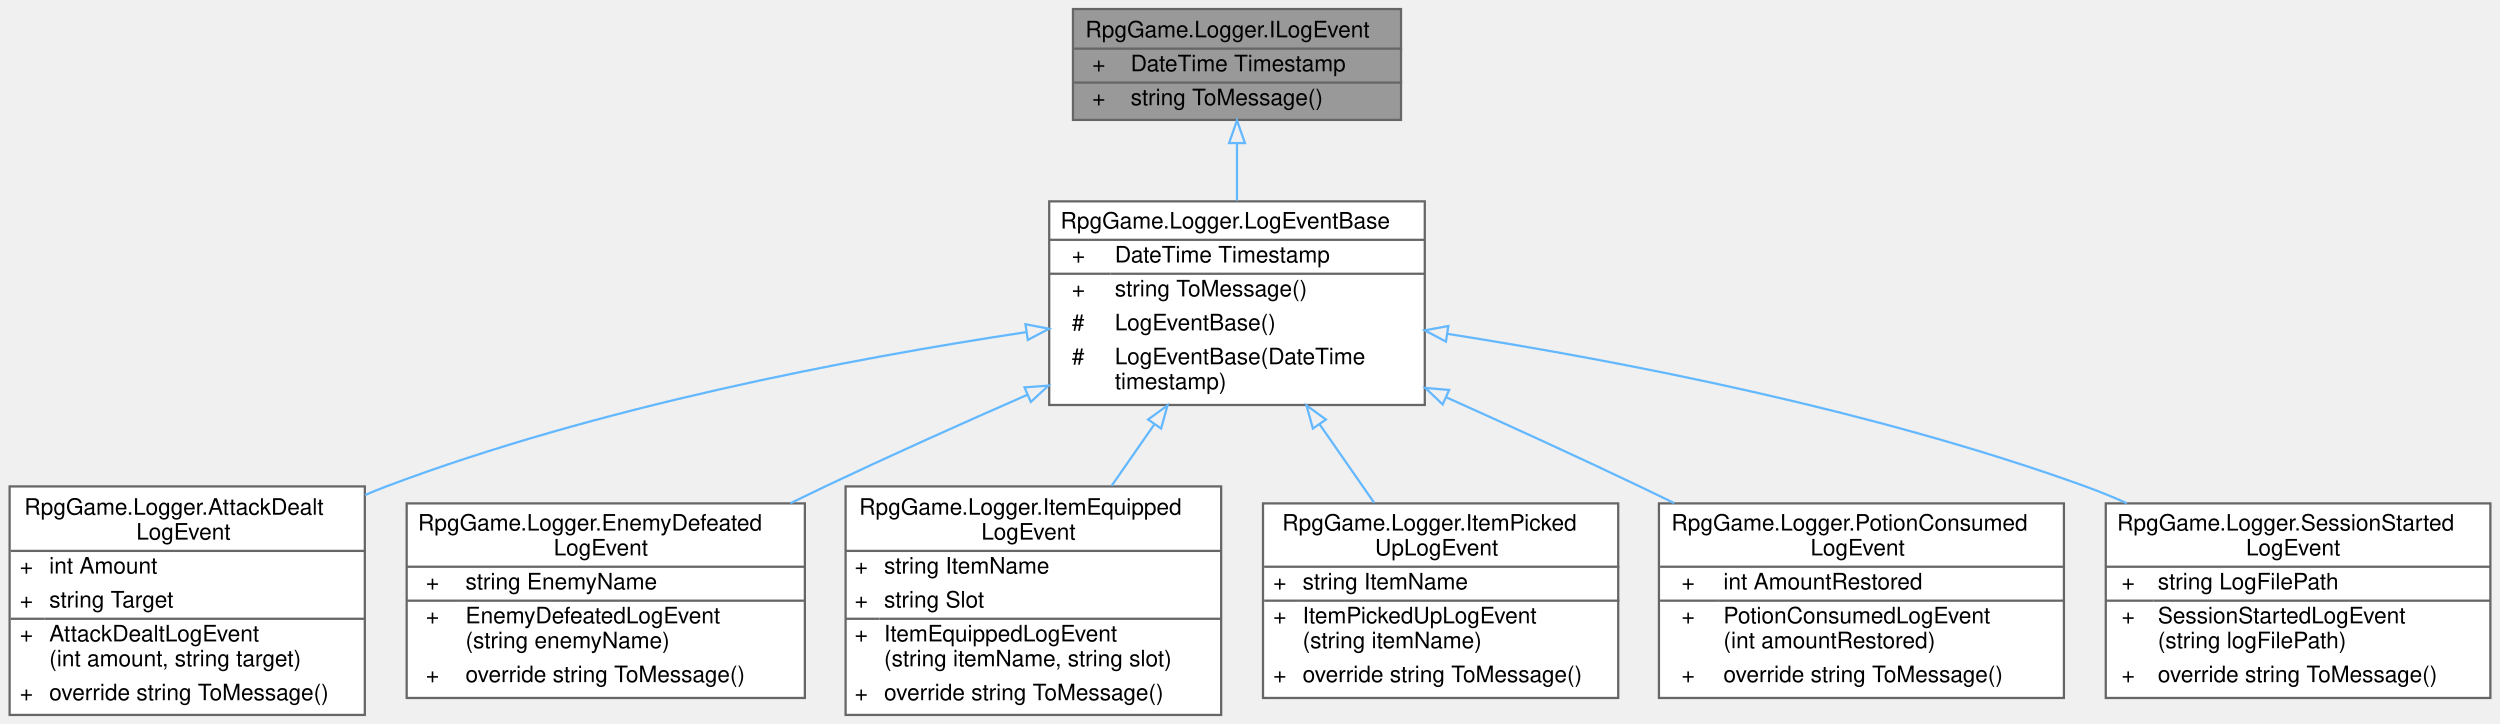
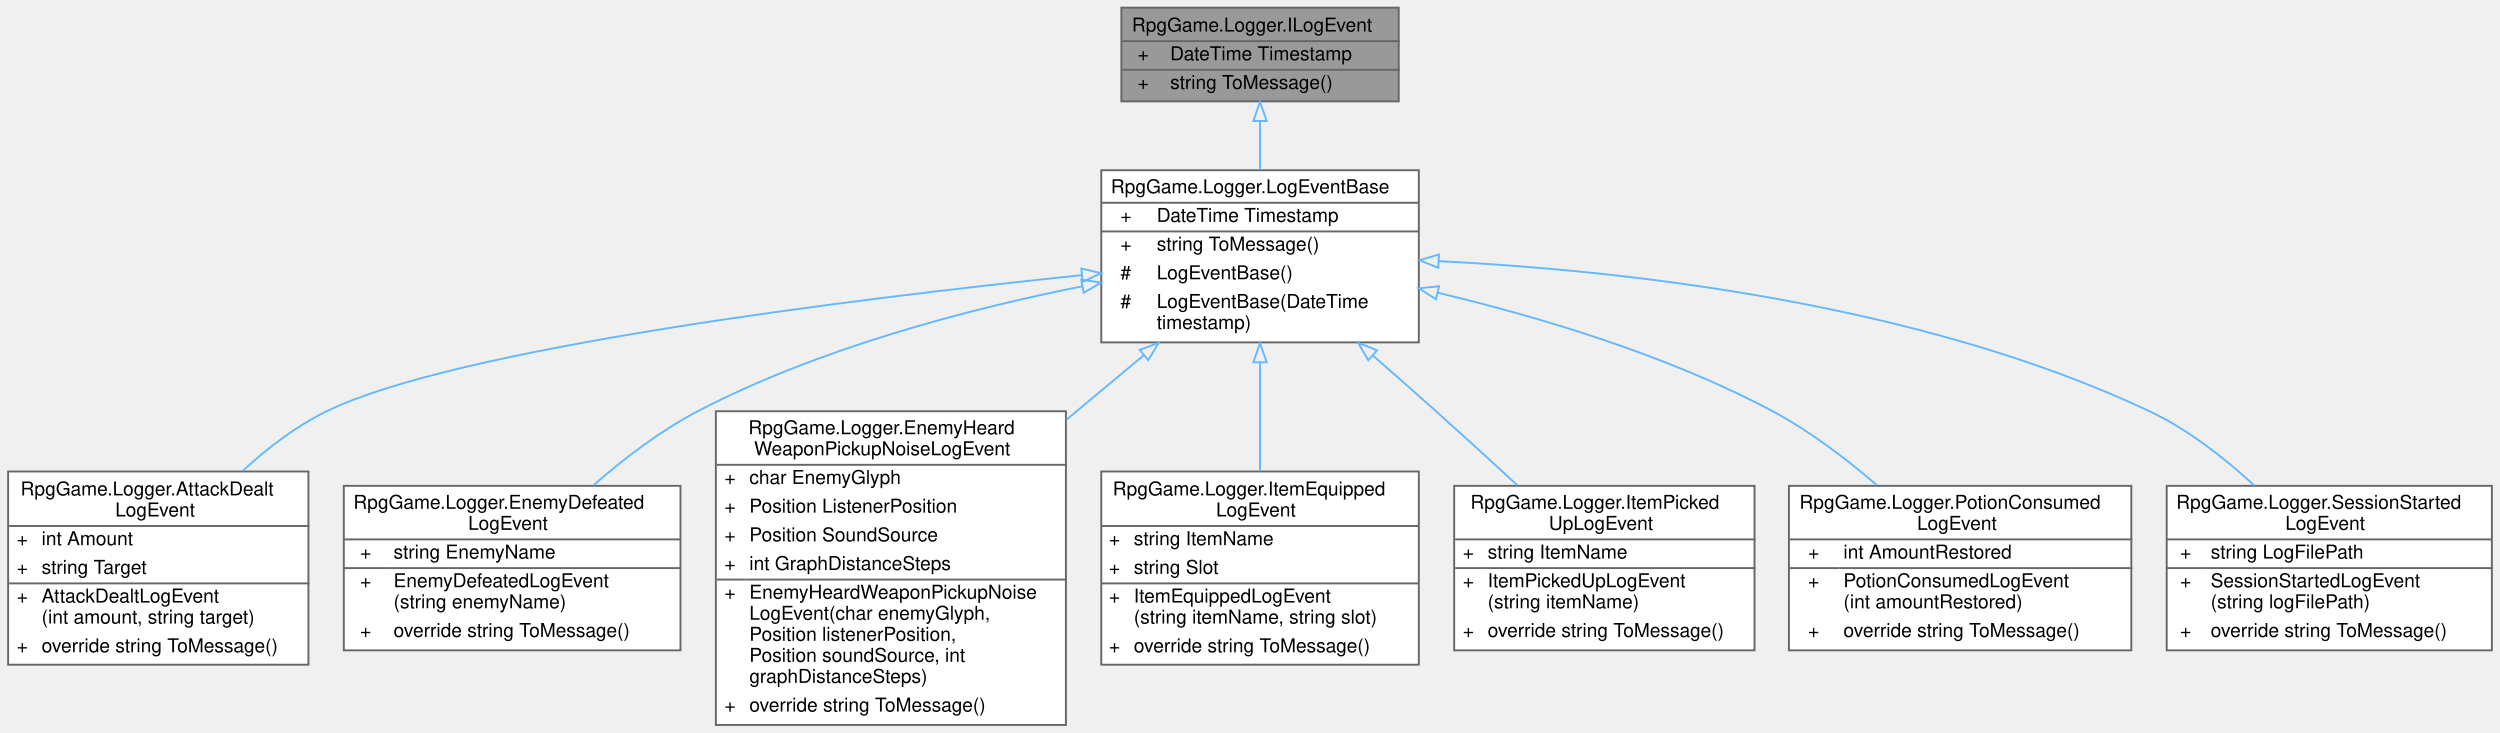
- <svg xmlns="http://www.w3.org/2000/svg" xmlns:xlink="http://www.w3.org/1999/xlink" width="1105pt" height="320pt" viewBox="0.00 0.00 1104.50 320.00">
-   <g id="graph0" class="graph" transform="scale(1 1) rotate(0) translate(4 316)">
+ <svg xmlns="http://www.w3.org/2000/svg" xmlns:xlink="http://www.w3.org/1999/xlink" width="1307pt" height="383pt" viewBox="0.00 0.00 1306.50 383.00">
+   <g id="graph0" class="graph" transform="scale(1 1) rotate(0) translate(4 379)">
    <g id="Node000001" class="node">
      <g id="a_Node000001">
        <a xlink:title="Represents a polymorphic logging event that can render itself as text.">
-           <polygon fill="#999999" stroke="transparent" points="615,-312 470,-312 470,-263 615,-263 615,-312" />
-           <text text-anchor="start" x="475.5" y="-299.5" font-family="Helvetica,sans-Serif" font-size="10.00">RpgGame.Logger.ILogEvent</text>
-           <text text-anchor="start" x="478.5" y="-284.5" font-family="Helvetica,sans-Serif" font-size="10.00">+</text>
-           <text text-anchor="start" x="495.5" y="-284.5" font-family="Helvetica,sans-Serif" font-size="10.00">DateTime Timestamp</text>
-           <text text-anchor="start" x="478.5" y="-269.5" font-family="Helvetica,sans-Serif" font-size="10.00">+</text>
-           <text text-anchor="start" x="495.5" y="-269.5" font-family="Helvetica,sans-Serif" font-size="10.00">string ToMessage()</text>
-           <polygon fill="#666666" stroke="#666666" points="470.5,-294.5 470.5,-294.5 615.5,-294.5 615.5,-294.5 470.5,-294.5" />
-           <polygon fill="#666666" stroke="#666666" points="470.5,-279.5 470.5,-279.5 493.5,-279.5 493.5,-279.5 470.5,-279.5" />
-           <polygon fill="#666666" stroke="#666666" points="493.5,-279.5 493.5,-279.5 615.5,-279.5 615.5,-279.5 493.5,-279.5" />
-           <polygon fill="none" stroke="#666666" points="470,-263 470,-312 615,-312 615,-263 470,-263" />
+           <polygon fill="#999999" stroke="transparent" points="727,-375 582,-375 582,-326 727,-326 727,-375" />
+           <text text-anchor="start" x="587.5" y="-362.5" font-family="Helvetica,sans-Serif" font-size="10.00">RpgGame.Logger.ILogEvent</text>
+           <text text-anchor="start" x="590.5" y="-347.5" font-family="Helvetica,sans-Serif" font-size="10.00">+</text>
+           <text text-anchor="start" x="607.5" y="-347.5" font-family="Helvetica,sans-Serif" font-size="10.00">DateTime Timestamp</text>
+           <text text-anchor="start" x="590.5" y="-332.5" font-family="Helvetica,sans-Serif" font-size="10.00">+</text>
+           <text text-anchor="start" x="607.5" y="-332.5" font-family="Helvetica,sans-Serif" font-size="10.00">string ToMessage()</text>
+           <polygon fill="#666666" stroke="#666666" points="582.5,-357.5 582.5,-357.5 727.5,-357.5 727.5,-357.5 582.5,-357.5" />
+           <polygon fill="#666666" stroke="#666666" points="582.5,-342.5 582.5,-342.5 605.5,-342.5 605.5,-342.5 582.5,-342.5" />
+           <polygon fill="#666666" stroke="#666666" points="605.5,-342.5 605.5,-342.5 727.5,-342.5 727.5,-342.5 605.5,-342.5" />
+           <polygon fill="none" stroke="#666666" points="582,-326 582,-375 727,-375 727,-326 582,-326" />
        </a>
      </g>
    </g>
    <g id="Node000002" class="node">
      <g id="a_Node000002">
        <a xlink:href="classRpgGame_1_1Logger_1_1LogEventBase.html" target="_top" xlink:title="Base class for log events with shared timestamp handling.">
-           <polygon fill="white" stroke="transparent" points="625.5,-227 459.5,-227 459.5,-137 625.5,-137 625.5,-227" />
-           <text text-anchor="start" x="464.5" y="-215" font-family="Helvetica,sans-Serif" font-size="10.00">RpgGame.Logger.LogEventBase</text>
-           <text text-anchor="start" x="469.5" y="-200" font-family="Helvetica,sans-Serif" font-size="10.00">+</text>
-           <text text-anchor="start" x="488.5" y="-200" font-family="Helvetica,sans-Serif" font-size="10.00">DateTime Timestamp</text>
-           <text text-anchor="start" x="469.5" y="-185" font-family="Helvetica,sans-Serif" font-size="10.00">+</text>
-           <text text-anchor="start" x="488.5" y="-185" font-family="Helvetica,sans-Serif" font-size="10.00">string ToMessage()</text>
-           <text text-anchor="start" x="469.5" y="-170" font-family="Helvetica,sans-Serif" font-size="10.00">#</text>
-           <text text-anchor="start" x="488.5" y="-170" font-family="Helvetica,sans-Serif" font-size="10.00">LogEventBase()</text>
-           <text text-anchor="start" x="469.5" y="-155" font-family="Helvetica,sans-Serif" font-size="10.00">#</text>
-           <text text-anchor="start" x="488.5" y="-155" font-family="Helvetica,sans-Serif" font-size="10.00">LogEventBase(DateTime</text>
-           <text text-anchor="start" x="488.5" y="-144" font-family="Helvetica,sans-Serif" font-size="10.00"> timestamp)</text>
-           <polygon fill="#666666" stroke="#666666" points="459.5,-210 459.5,-210 625.5,-210 625.5,-210 459.5,-210" />
-           <polygon fill="#666666" stroke="#666666" points="459.5,-195 459.5,-195 486.5,-195 486.5,-195 459.5,-195" />
-           <polygon fill="#666666" stroke="#666666" points="486.5,-195 486.5,-195 625.5,-195 625.5,-195 486.5,-195" />
-           <polygon fill="none" stroke="#666666" points="459.5,-137 459.5,-227 625.5,-227 625.5,-137 459.5,-137" />
+           <polygon fill="white" stroke="transparent" points="737.5,-290 571.5,-290 571.5,-200 737.5,-200 737.5,-290" />
+           <text text-anchor="start" x="576.5" y="-278" font-family="Helvetica,sans-Serif" font-size="10.00">RpgGame.Logger.LogEventBase</text>
+           <text text-anchor="start" x="581.5" y="-263" font-family="Helvetica,sans-Serif" font-size="10.00">+</text>
+           <text text-anchor="start" x="600.5" y="-263" font-family="Helvetica,sans-Serif" font-size="10.00">DateTime Timestamp</text>
+           <text text-anchor="start" x="581.5" y="-248" font-family="Helvetica,sans-Serif" font-size="10.00">+</text>
+           <text text-anchor="start" x="600.5" y="-248" font-family="Helvetica,sans-Serif" font-size="10.00">string ToMessage()</text>
+           <text text-anchor="start" x="581.5" y="-233" font-family="Helvetica,sans-Serif" font-size="10.00">#</text>
+           <text text-anchor="start" x="600.5" y="-233" font-family="Helvetica,sans-Serif" font-size="10.00">LogEventBase()</text>
+           <text text-anchor="start" x="581.5" y="-218" font-family="Helvetica,sans-Serif" font-size="10.00">#</text>
+           <text text-anchor="start" x="600.5" y="-218" font-family="Helvetica,sans-Serif" font-size="10.00">LogEventBase(DateTime</text>
+           <text text-anchor="start" x="600.5" y="-207" font-family="Helvetica,sans-Serif" font-size="10.00"> timestamp)</text>
+           <polygon fill="#666666" stroke="#666666" points="571.5,-273 571.5,-273 737.5,-273 737.5,-273 571.5,-273" />
+           <polygon fill="#666666" stroke="#666666" points="571.5,-258 571.5,-258 598.5,-258 598.5,-258 571.5,-258" />
+           <polygon fill="#666666" stroke="#666666" points="598.5,-258 598.5,-258 737.5,-258 737.5,-258 598.5,-258" />
+           <polygon fill="none" stroke="#666666" points="571.5,-200 571.5,-290 737.5,-290 737.5,-200 571.5,-200" />
        </a>
      </g>
    </g>
    <g id="edge1_Node000001_Node000002" class="edge">
      <g id="a_edge1_Node000001_Node000002">
        <a xlink:title=" ">
-           <path fill="none" stroke="#63b8ff" d="M542.5,-252.62C542.5,-244.56 542.5,-235.84 542.5,-227.39" />
-           <polygon fill="none" stroke="#63b8ff" points="539,-252.75 542.5,-262.76 546,-252.76 539,-252.75" />
+           <path fill="none" stroke="#63b8ff" d="M654.5,-315.62C654.5,-307.56 654.5,-298.84 654.5,-290.39" />
+           <polygon fill="none" stroke="#63b8ff" points="651,-315.75 654.5,-325.76 658,-315.76 651,-315.75" />
        </a>
      </g>
    </g>
    <g id="Node000003" class="node">
      <g id="a_Node000003">
        <a xlink:href="classRpgGame_1_1Logger_1_1AttackDealtLogEvent.html" target="_top" xlink:title="Event recorded when the player deals damage.">
-           <polygon fill="white" stroke="transparent" points="157,-101 0,-101 0,0 157,0 157,-101" />
-           <text text-anchor="start" x="6.5" y="-88.5" font-family="Helvetica,sans-Serif" font-size="10.00">RpgGame.Logger.AttackDealt</text>
-           <text text-anchor="start" x="56" y="-77.5" font-family="Helvetica,sans-Serif" font-size="10.00">LogEvent</text>
-           <text text-anchor="start" x="4.5" y="-62.5" font-family="Helvetica,sans-Serif" font-size="10.00">+</text>
-           <text text-anchor="start" x="17.5" y="-62.5" font-family="Helvetica,sans-Serif" font-size="10.00">int Amount</text>
-           <text text-anchor="start" x="4.5" y="-47.5" font-family="Helvetica,sans-Serif" font-size="10.00">+</text>
-           <text text-anchor="start" x="17.5" y="-47.5" font-family="Helvetica,sans-Serif" font-size="10.00">string Target</text>
-           <text text-anchor="start" x="4.5" y="-32.5" font-family="Helvetica,sans-Serif" font-size="10.00">+</text>
-           <text text-anchor="start" x="17.5" y="-32.5" font-family="Helvetica,sans-Serif" font-size="10.00">AttackDealtLogEvent</text>
-           <text text-anchor="start" x="17.5" y="-21.5" font-family="Helvetica,sans-Serif" font-size="10.00">(int amount, string target)</text>
-           <text text-anchor="start" x="4.5" y="-6.5" font-family="Helvetica,sans-Serif" font-size="10.00">+</text>
-           <text text-anchor="start" x="17.5" y="-6.5" font-family="Helvetica,sans-Serif" font-size="10.00">override string ToMessage()</text>
-           <polygon fill="#666666" stroke="#666666" points="0.5,-72.5 0.5,-72.5 157.5,-72.5 157.5,-72.5 0.5,-72.5" />
-           <polygon fill="#666666" stroke="#666666" points="0.5,-42.5 0.5,-42.5 15.5,-42.5 15.5,-42.5 0.5,-42.5" />
-           <polygon fill="#666666" stroke="#666666" points="15.5,-42.5 15.5,-42.5 157.5,-42.5 157.5,-42.5 15.5,-42.5" />
-           <polygon fill="none" stroke="#666666" points="0,0 0,-101 157,-101 157,0 0,0" />
+           <polygon fill="white" stroke="transparent" points="157,-132.5 0,-132.5 0,-31.5 157,-31.5 157,-132.5" />
+           <text text-anchor="start" x="6.5" y="-120" font-family="Helvetica,sans-Serif" font-size="10.00">RpgGame.Logger.AttackDealt</text>
+           <text text-anchor="start" x="56" y="-109" font-family="Helvetica,sans-Serif" font-size="10.00">LogEvent</text>
+           <text text-anchor="start" x="4.5" y="-94" font-family="Helvetica,sans-Serif" font-size="10.00">+</text>
+           <text text-anchor="start" x="17.5" y="-94" font-family="Helvetica,sans-Serif" font-size="10.00">int Amount</text>
+           <text text-anchor="start" x="4.5" y="-79" font-family="Helvetica,sans-Serif" font-size="10.00">+</text>
+           <text text-anchor="start" x="17.5" y="-79" font-family="Helvetica,sans-Serif" font-size="10.00">string Target</text>
+           <text text-anchor="start" x="4.5" y="-64" font-family="Helvetica,sans-Serif" font-size="10.00">+</text>
+           <text text-anchor="start" x="17.5" y="-64" font-family="Helvetica,sans-Serif" font-size="10.00">AttackDealtLogEvent</text>
+           <text text-anchor="start" x="17.5" y="-53" font-family="Helvetica,sans-Serif" font-size="10.00">(int amount, string target)</text>
+           <text text-anchor="start" x="4.5" y="-38" font-family="Helvetica,sans-Serif" font-size="10.00">+</text>
+           <text text-anchor="start" x="17.5" y="-38" font-family="Helvetica,sans-Serif" font-size="10.00">override string ToMessage()</text>
+           <polygon fill="#666666" stroke="#666666" points="0.5,-104 0.5,-104 157.5,-104 157.5,-104 0.5,-104" />
+           <polygon fill="#666666" stroke="#666666" points="0.5,-74 0.5,-74 15.5,-74 15.5,-74 0.5,-74" />
+           <polygon fill="#666666" stroke="#666666" points="15.5,-74 15.5,-74 157.5,-74 157.5,-74 15.5,-74" />
+           <polygon fill="none" stroke="#666666" points="0,-31.5 0,-132.5 157,-132.5 157,-31.5 0,-31.5" />
        </a>
      </g>
    </g>
    <g id="edge2_Node000002_Node000003" class="edge">
      <g id="a_edge2_Node000002_Node000003">
        <a xlink:title=" ">
-           <path fill="none" stroke="#63b8ff" d="M449.2,-169.18C371.73,-157.48 259.57,-136.14 166.5,-101 163.38,-99.82 160.25,-98.55 157.11,-97.2" />
-           <polygon fill="none" stroke="#63b8ff" points="449.01,-172.69 459.42,-170.7 450.04,-165.76 449.01,-172.69" />
+           <path fill="none" stroke="#63b8ff" d="M561.32,-235.15C439.73,-222.5 234.44,-197.09 166.5,-164 150.63,-156.27 135.6,-144.75 122.6,-132.8" />
+           <polygon fill="none" stroke="#63b8ff" points="561.07,-238.64 571.37,-236.18 561.78,-231.68 561.07,-238.64" />
        </a>
      </g>
    </g>
    <g id="Node000004" class="node">
      <g id="a_Node000004">
        <a xlink:href="classRpgGame_1_1Logger_1_1EnemyDefeatedLogEvent.html" target="_top" xlink:title="Event recorded when an enemy is defeated.">
-           <polygon fill="white" stroke="transparent" points="351.5,-93.5 175.5,-93.5 175.5,-7.5 351.5,-7.5 351.5,-93.5" />
-           <text text-anchor="start" x="180.5" y="-81.5" font-family="Helvetica,sans-Serif" font-size="10.00">RpgGame.Logger.EnemyDefeated</text>
-           <text text-anchor="start" x="240.5" y="-70.5" font-family="Helvetica,sans-Serif" font-size="10.00">LogEvent</text>
-           <text text-anchor="start" x="184" y="-55.5" font-family="Helvetica,sans-Serif" font-size="10.00">+</text>
-           <text text-anchor="start" x="201.5" y="-55.5" font-family="Helvetica,sans-Serif" font-size="10.00">string EnemyName</text>
-           <text text-anchor="start" x="184" y="-40.5" font-family="Helvetica,sans-Serif" font-size="10.00">+</text>
-           <text text-anchor="start" x="201.5" y="-40.5" font-family="Helvetica,sans-Serif" font-size="10.00">EnemyDefeatedLogEvent</text>
-           <text text-anchor="start" x="201.5" y="-29.5" font-family="Helvetica,sans-Serif" font-size="10.00">(string enemyName)</text>
-           <text text-anchor="start" x="184" y="-14.5" font-family="Helvetica,sans-Serif" font-size="10.00">+</text>
-           <text text-anchor="start" x="201.5" y="-14.5" font-family="Helvetica,sans-Serif" font-size="10.00">override string ToMessage()</text>
-           <polygon fill="#666666" stroke="#666666" points="175.5,-65.5 175.5,-65.5 351.5,-65.5 351.5,-65.5 175.5,-65.5" />
-           <polygon fill="#666666" stroke="#666666" points="175.5,-50.5 175.5,-50.5 199.5,-50.5 199.5,-50.5 175.5,-50.5" />
-           <polygon fill="#666666" stroke="#666666" points="199.5,-50.5 199.5,-50.5 351.5,-50.5 351.5,-50.5 199.5,-50.5" />
-           <polygon fill="none" stroke="#666666" points="175.5,-7.5 175.5,-93.5 351.5,-93.5 351.5,-7.5 175.5,-7.5" />
+           <polygon fill="white" stroke="transparent" points="351.5,-125 175.5,-125 175.5,-39 351.5,-39 351.5,-125" />
+           <text text-anchor="start" x="180.5" y="-113" font-family="Helvetica,sans-Serif" font-size="10.00">RpgGame.Logger.EnemyDefeated</text>
+           <text text-anchor="start" x="240.5" y="-102" font-family="Helvetica,sans-Serif" font-size="10.00">LogEvent</text>
+           <text text-anchor="start" x="184" y="-87" font-family="Helvetica,sans-Serif" font-size="10.00">+</text>
+           <text text-anchor="start" x="201.5" y="-87" font-family="Helvetica,sans-Serif" font-size="10.00">string EnemyName</text>
+           <text text-anchor="start" x="184" y="-72" font-family="Helvetica,sans-Serif" font-size="10.00">+</text>
+           <text text-anchor="start" x="201.5" y="-72" font-family="Helvetica,sans-Serif" font-size="10.00">EnemyDefeatedLogEvent</text>
+           <text text-anchor="start" x="201.5" y="-61" font-family="Helvetica,sans-Serif" font-size="10.00">(string enemyName)</text>
+           <text text-anchor="start" x="184" y="-46" font-family="Helvetica,sans-Serif" font-size="10.00">+</text>
+           <text text-anchor="start" x="201.5" y="-46" font-family="Helvetica,sans-Serif" font-size="10.00">override string ToMessage()</text>
+           <polygon fill="#666666" stroke="#666666" points="175.5,-97 175.5,-97 351.5,-97 351.5,-97 175.5,-97" />
+           <polygon fill="#666666" stroke="#666666" points="175.5,-82 175.5,-82 199.5,-82 199.5,-82 175.5,-82" />
+           <polygon fill="#666666" stroke="#666666" points="199.5,-82 199.5,-82 351.5,-82 351.5,-82 199.5,-82" />
+           <polygon fill="none" stroke="#666666" points="175.5,-39 175.5,-125 351.5,-125 351.5,-39 175.5,-39" />
        </a>
      </g>
    </g>
    <g id="edge3_Node000002_Node000004" class="edge">
      <g id="a_edge3_Node000002_Node000004">
        <a xlink:title=" ">
-           <path fill="none" stroke="#63b8ff" d="M449.9,-141.53C421.1,-128.92 389.34,-114.68 360.5,-101 355.46,-98.61 350.3,-96.11 345.1,-93.57" />
-           <polygon fill="none" stroke="#63b8ff" points="448.58,-144.77 459.14,-145.56 451.38,-138.35 448.58,-144.77" />
+           <path fill="none" stroke="#63b8ff" d="M561.65,-229.34C501.82,-217.39 423.7,-196.96 360.5,-164 341.05,-153.85 321.99,-139.28 305.99,-125.28" />
+           <polygon fill="none" stroke="#63b8ff" points="560.98,-232.78 571.46,-231.26 562.32,-225.91 560.98,-232.78" />
        </a>
      </g>
    </g>
    <g id="Node000005" class="node">
      <g id="a_Node000005">
-         <a xlink:href="classRpgGame_1_1Logger_1_1ItemEquippedLogEvent.html" target="_top" xlink:title="Event recorded when the player equips an item to a slot.">
-           <polygon fill="white" stroke="transparent" points="535.5,-101 369.5,-101 369.5,0 535.5,0 535.5,-101" />
-           <text text-anchor="start" x="375.5" y="-88.5" font-family="Helvetica,sans-Serif" font-size="10.00">RpgGame.Logger.ItemEquipped</text>
-           <text text-anchor="start" x="429.5" y="-77.5" font-family="Helvetica,sans-Serif" font-size="10.00">LogEvent</text>
-           <text text-anchor="start" x="373.5" y="-62.5" font-family="Helvetica,sans-Serif" font-size="10.00">+</text>
-           <text text-anchor="start" x="386.5" y="-62.5" font-family="Helvetica,sans-Serif" font-size="10.00">string ItemName</text>
-           <text text-anchor="start" x="373.5" y="-47.5" font-family="Helvetica,sans-Serif" font-size="10.00">+</text>
-           <text text-anchor="start" x="386.5" y="-47.5" font-family="Helvetica,sans-Serif" font-size="10.00">string Slot</text>
-           <text text-anchor="start" x="373.5" y="-32.5" font-family="Helvetica,sans-Serif" font-size="10.00">+</text>
-           <text text-anchor="start" x="386.5" y="-32.5" font-family="Helvetica,sans-Serif" font-size="10.00">ItemEquippedLogEvent</text>
-           <text text-anchor="start" x="386.5" y="-21.5" font-family="Helvetica,sans-Serif" font-size="10.00">(string itemName, string slot)</text>
-           <text text-anchor="start" x="373.5" y="-6.5" font-family="Helvetica,sans-Serif" font-size="10.00">+</text>
-           <text text-anchor="start" x="386.5" y="-6.5" font-family="Helvetica,sans-Serif" font-size="10.00">override string ToMessage()</text>
-           <polygon fill="#666666" stroke="#666666" points="369.5,-72.5 369.5,-72.5 535.5,-72.5 535.5,-72.5 369.5,-72.5" />
-           <polygon fill="#666666" stroke="#666666" points="369.5,-42.5 369.5,-42.5 384.5,-42.5 384.5,-42.5 369.5,-42.5" />
-           <polygon fill="#666666" stroke="#666666" points="384.5,-42.5 384.5,-42.5 535.5,-42.5 535.5,-42.5 384.5,-42.5" />
-           <polygon fill="none" stroke="#666666" points="369.5,0 369.5,-101 535.5,-101 535.5,0 369.5,0" />
+         <a xlink:href="classRpgGame_1_1Logger_1_1EnemyHeardWeaponPickupNoiseLogEvent.html" target="_top" xlink:title="Event recorded when an enemy hears weapon pickup/handling noise along a walkable path.">
+           <polygon fill="white" stroke="transparent" points="553,-164 370,-164 370,0 553,0 553,-164" />
+           <text text-anchor="start" x="387" y="-152" font-family="Helvetica,sans-Serif" font-size="10.00">RpgGame.Logger.EnemyHeard</text>
+           <text text-anchor="start" x="390" y="-141" font-family="Helvetica,sans-Serif" font-size="10.00">WeaponPickupNoiseLogEvent</text>
+           <text text-anchor="start" x="374.5" y="-126" font-family="Helvetica,sans-Serif" font-size="10.00">+</text>
+           <text text-anchor="start" x="387.5" y="-126" font-family="Helvetica,sans-Serif" font-size="10.00">char EnemyGlyph</text>
+           <text text-anchor="start" x="374.5" y="-111" font-family="Helvetica,sans-Serif" font-size="10.00">+</text>
+           <text text-anchor="start" x="387.5" y="-111" font-family="Helvetica,sans-Serif" font-size="10.00">Position ListenerPosition</text>
+           <text text-anchor="start" x="374.5" y="-96" font-family="Helvetica,sans-Serif" font-size="10.00">+</text>
+           <text text-anchor="start" x="387.5" y="-96" font-family="Helvetica,sans-Serif" font-size="10.00">Position SoundSource</text>
+           <text text-anchor="start" x="374.5" y="-81" font-family="Helvetica,sans-Serif" font-size="10.00">+</text>
+           <text text-anchor="start" x="387.5" y="-81" font-family="Helvetica,sans-Serif" font-size="10.00">int GraphDistanceSteps</text>
+           <text text-anchor="start" x="374.5" y="-66" font-family="Helvetica,sans-Serif" font-size="10.00">+</text>
+           <text text-anchor="start" x="387.5" y="-66" font-family="Helvetica,sans-Serif" font-size="10.00">EnemyHeardWeaponPickupNoise</text>
+           <text text-anchor="start" x="387.5" y="-55" font-family="Helvetica,sans-Serif" font-size="10.00">LogEvent(char enemyGlyph,</text>
+           <text text-anchor="start" x="387.5" y="-44" font-family="Helvetica,sans-Serif" font-size="10.00"> Position listenerPosition,</text>
+           <text text-anchor="start" x="387.5" y="-33" font-family="Helvetica,sans-Serif" font-size="10.00"> Position soundSource, int</text>
+           <text text-anchor="start" x="387.5" y="-22" font-family="Helvetica,sans-Serif" font-size="10.00"> graphDistanceSteps)</text>
+           <text text-anchor="start" x="374.5" y="-7" font-family="Helvetica,sans-Serif" font-size="10.00">+</text>
+           <text text-anchor="start" x="387.5" y="-7" font-family="Helvetica,sans-Serif" font-size="10.00">override string ToMessage()</text>
+           <polygon fill="#666666" stroke="#666666" points="370.5,-136 370.5,-136 553.5,-136 553.5,-136 370.5,-136" />
+           <polygon fill="#666666" stroke="#666666" points="370.5,-76 370.5,-76 385.5,-76 385.5,-76 370.5,-76" />
+           <polygon fill="#666666" stroke="#666666" points="385.5,-76 385.5,-76 553.5,-76 553.5,-76 385.5,-76" />
+           <polygon fill="none" stroke="#666666" points="370,0 370,-164 553,-164 553,0 370,0" />
        </a>
      </g>
    </g>
    <g id="edge4_Node000002_Node000005" class="edge">
      <g id="a_edge4_Node000002_Node000005">
        <a xlink:title=" ">
-           <path fill="none" stroke="#63b8ff" d="M505.91,-128.35C499.69,-119.41 493.26,-110.15 487.1,-101.29" />
-           <polygon fill="none" stroke="#63b8ff" points="503.2,-130.58 511.78,-136.8 508.95,-126.59 503.2,-130.58" />
+           <path fill="none" stroke="#63b8ff" d="M593.65,-193.24C580.81,-182.53 567,-171 553.3,-159.58" />
+           <polygon fill="none" stroke="#63b8ff" points="591.59,-196.07 601.51,-199.79 596.07,-190.7 591.59,-196.07" />
        </a>
      </g>
    </g>
    <g id="Node000006" class="node">
      <g id="a_Node000006">
-         <a xlink:href="classRpgGame_1_1Logger_1_1ItemPickedUpLogEvent.html" target="_top" xlink:title="Event recorded when the player picks up an item.">
-           <polygon fill="white" stroke="transparent" points="711,-93.5 554,-93.5 554,-7.5 711,-7.5 711,-93.5" />
-           <text text-anchor="start" x="562.5" y="-81.5" font-family="Helvetica,sans-Serif" font-size="10.00">RpgGame.Logger.ItemPicked</text>
-           <text text-anchor="start" x="603.5" y="-70.5" font-family="Helvetica,sans-Serif" font-size="10.00">UpLogEvent</text>
-           <text text-anchor="start" x="558.5" y="-55.5" font-family="Helvetica,sans-Serif" font-size="10.00">+</text>
-           <text text-anchor="start" x="571.5" y="-55.5" font-family="Helvetica,sans-Serif" font-size="10.00">string ItemName</text>
-           <text text-anchor="start" x="558.5" y="-40.5" font-family="Helvetica,sans-Serif" font-size="10.00">+</text>
-           <text text-anchor="start" x="571.5" y="-40.5" font-family="Helvetica,sans-Serif" font-size="10.00">ItemPickedUpLogEvent</text>
-           <text text-anchor="start" x="571.5" y="-29.5" font-family="Helvetica,sans-Serif" font-size="10.00">(string itemName)</text>
-           <text text-anchor="start" x="558.5" y="-14.5" font-family="Helvetica,sans-Serif" font-size="10.00">+</text>
-           <text text-anchor="start" x="571.5" y="-14.5" font-family="Helvetica,sans-Serif" font-size="10.00">override string ToMessage()</text>
-           <polygon fill="#666666" stroke="#666666" points="554.5,-65.5 554.5,-65.5 711.5,-65.5 711.5,-65.5 554.5,-65.5" />
-           <polygon fill="#666666" stroke="#666666" points="554.5,-50.5 554.5,-50.5 569.5,-50.5 569.5,-50.5 554.5,-50.5" />
-           <polygon fill="#666666" stroke="#666666" points="569.5,-50.5 569.5,-50.5 711.5,-50.5 711.5,-50.5 569.5,-50.5" />
-           <polygon fill="none" stroke="#666666" points="554,-7.5 554,-93.5 711,-93.5 711,-7.5 554,-7.5" />
+         <a xlink:href="classRpgGame_1_1Logger_1_1ItemEquippedLogEvent.html" target="_top" xlink:title="Event recorded when the player equips an item to a slot.">
+           <polygon fill="white" stroke="transparent" points="737.5,-132.5 571.5,-132.5 571.5,-31.5 737.5,-31.5 737.5,-132.5" />
+           <text text-anchor="start" x="577.5" y="-120" font-family="Helvetica,sans-Serif" font-size="10.00">RpgGame.Logger.ItemEquipped</text>
+           <text text-anchor="start" x="631.5" y="-109" font-family="Helvetica,sans-Serif" font-size="10.00">LogEvent</text>
+           <text text-anchor="start" x="575.5" y="-94" font-family="Helvetica,sans-Serif" font-size="10.00">+</text>
+           <text text-anchor="start" x="588.5" y="-94" font-family="Helvetica,sans-Serif" font-size="10.00">string ItemName</text>
+           <text text-anchor="start" x="575.5" y="-79" font-family="Helvetica,sans-Serif" font-size="10.00">+</text>
+           <text text-anchor="start" x="588.5" y="-79" font-family="Helvetica,sans-Serif" font-size="10.00">string Slot</text>
+           <text text-anchor="start" x="575.5" y="-64" font-family="Helvetica,sans-Serif" font-size="10.00">+</text>
+           <text text-anchor="start" x="588.5" y="-64" font-family="Helvetica,sans-Serif" font-size="10.00">ItemEquippedLogEvent</text>
+           <text text-anchor="start" x="588.5" y="-53" font-family="Helvetica,sans-Serif" font-size="10.00">(string itemName, string slot)</text>
+           <text text-anchor="start" x="575.5" y="-38" font-family="Helvetica,sans-Serif" font-size="10.00">+</text>
+           <text text-anchor="start" x="588.5" y="-38" font-family="Helvetica,sans-Serif" font-size="10.00">override string ToMessage()</text>
+           <polygon fill="#666666" stroke="#666666" points="571.5,-104 571.5,-104 737.5,-104 737.5,-104 571.5,-104" />
+           <polygon fill="#666666" stroke="#666666" points="571.5,-74 571.5,-74 586.5,-74 586.5,-74 571.5,-74" />
+           <polygon fill="#666666" stroke="#666666" points="586.5,-74 586.5,-74 737.5,-74 737.5,-74 586.5,-74" />
+           <polygon fill="none" stroke="#666666" points="571.5,-31.5 571.5,-132.5 737.5,-132.5 737.5,-31.5 571.5,-31.5" />
        </a>
      </g>
    </g>
    <g id="edge5_Node000002_Node000006" class="edge">
      <g id="a_edge5_Node000002_Node000006">
        <a xlink:title=" ">
-           <path fill="none" stroke="#63b8ff" d="M578.99,-128.5C587.02,-116.94 595.42,-104.85 603.13,-93.76" />
-           <polygon fill="none" stroke="#63b8ff" points="576.05,-126.59 573.22,-136.8 581.8,-130.58 576.05,-126.59" />
+           <path fill="none" stroke="#63b8ff" d="M654.5,-189.33C654.5,-170.97 654.5,-150.61 654.5,-132.66" />
+           <polygon fill="none" stroke="#63b8ff" points="651,-189.58 654.5,-199.58 658,-189.58 651,-189.58" />
        </a>
      </g>
    </g>
    <g id="Node000007" class="node">
      <g id="a_Node000007">
-         <a xlink:href="classRpgGame_1_1Logger_1_1PotionConsumedLogEvent.html" target="_top" xlink:title="Event recorded when the player consumes a potion (health restored on pickup).">
-           <polygon fill="white" stroke="transparent" points="908,-93.5 729,-93.5 729,-7.5 908,-7.5 908,-93.5" />
-           <text text-anchor="start" x="734.5" y="-81.5" font-family="Helvetica,sans-Serif" font-size="10.00">RpgGame.Logger.PotionConsumed</text>
-           <text text-anchor="start" x="796" y="-70.5" font-family="Helvetica,sans-Serif" font-size="10.00">LogEvent</text>
-           <text text-anchor="start" x="739" y="-55.5" font-family="Helvetica,sans-Serif" font-size="10.00">+</text>
-           <text text-anchor="start" x="757.5" y="-55.5" font-family="Helvetica,sans-Serif" font-size="10.00">int AmountRestored</text>
-           <text text-anchor="start" x="739" y="-40.5" font-family="Helvetica,sans-Serif" font-size="10.00">+</text>
-           <text text-anchor="start" x="757.5" y="-40.5" font-family="Helvetica,sans-Serif" font-size="10.00">PotionConsumedLogEvent</text>
-           <text text-anchor="start" x="757.5" y="-29.5" font-family="Helvetica,sans-Serif" font-size="10.00">(int amountRestored)</text>
-           <text text-anchor="start" x="739" y="-14.5" font-family="Helvetica,sans-Serif" font-size="10.00">+</text>
-           <text text-anchor="start" x="757.5" y="-14.5" font-family="Helvetica,sans-Serif" font-size="10.00">override string ToMessage()</text>
-           <polygon fill="#666666" stroke="#666666" points="729.5,-65.5 729.5,-65.5 908.5,-65.5 908.5,-65.5 729.5,-65.5" />
-           <polygon fill="#666666" stroke="#666666" points="729.5,-50.5 729.5,-50.5 755.5,-50.5 755.5,-50.5 729.5,-50.5" />
-           <polygon fill="#666666" stroke="#666666" points="755.5,-50.5 755.5,-50.5 908.5,-50.5 908.5,-50.5 755.5,-50.5" />
-           <polygon fill="none" stroke="#666666" points="729,-7.5 729,-93.5 908,-93.5 908,-7.5 729,-7.5" />
+         <a xlink:href="classRpgGame_1_1Logger_1_1ItemPickedUpLogEvent.html" target="_top" xlink:title="Event recorded when the player picks up an item.">
+           <polygon fill="white" stroke="transparent" points="913,-125 756,-125 756,-39 913,-39 913,-125" />
+           <text text-anchor="start" x="764.5" y="-113" font-family="Helvetica,sans-Serif" font-size="10.00">RpgGame.Logger.ItemPicked</text>
+           <text text-anchor="start" x="805.5" y="-102" font-family="Helvetica,sans-Serif" font-size="10.00">UpLogEvent</text>
+           <text text-anchor="start" x="760.5" y="-87" font-family="Helvetica,sans-Serif" font-size="10.00">+</text>
+           <text text-anchor="start" x="773.5" y="-87" font-family="Helvetica,sans-Serif" font-size="10.00">string ItemName</text>
+           <text text-anchor="start" x="760.5" y="-72" font-family="Helvetica,sans-Serif" font-size="10.00">+</text>
+           <text text-anchor="start" x="773.5" y="-72" font-family="Helvetica,sans-Serif" font-size="10.00">ItemPickedUpLogEvent</text>
+           <text text-anchor="start" x="773.5" y="-61" font-family="Helvetica,sans-Serif" font-size="10.00">(string itemName)</text>
+           <text text-anchor="start" x="760.5" y="-46" font-family="Helvetica,sans-Serif" font-size="10.00">+</text>
+           <text text-anchor="start" x="773.5" y="-46" font-family="Helvetica,sans-Serif" font-size="10.00">override string ToMessage()</text>
+           <polygon fill="#666666" stroke="#666666" points="756.5,-97 756.5,-97 913.5,-97 913.5,-97 756.5,-97" />
+           <polygon fill="#666666" stroke="#666666" points="756.5,-82 756.5,-82 771.5,-82 771.5,-82 756.5,-82" />
+           <polygon fill="#666666" stroke="#666666" points="771.5,-82 771.5,-82 913.5,-82 913.5,-82 771.5,-82" />
+           <polygon fill="none" stroke="#666666" points="756,-39 756,-125 913,-125 913,-39 756,-39" />
        </a>
      </g>
    </g>
    <g id="edge6_Node000002_Node000007" class="edge">
      <g id="a_edge6_Node000002_Node000007">
        <a xlink:title=" ">
-           <path fill="none" stroke="#63b8ff" d="M634.98,-140.39C662.61,-128 692.89,-114.17 720.5,-101 725.49,-98.62 730.61,-96.14 735.76,-93.62" />
-           <polygon fill="none" stroke="#63b8ff" points="633.42,-137.25 625.72,-144.53 636.28,-143.64 633.42,-137.25" />
+           <path fill="none" stroke="#63b8ff" d="M713.4,-193.22C724.44,-183.57 735.86,-173.52 746.5,-164 760.43,-151.54 775.44,-137.83 789.05,-125.29" />
+           <polygon fill="none" stroke="#63b8ff" points="711.06,-190.61 705.82,-199.82 715.66,-195.89 711.06,-190.61" />
        </a>
      </g>
    </g>
    <g id="Node000008" class="node">
      <g id="a_Node000008">
-         <a xlink:href="classRpgGame_1_1Logger_1_1SessionStartedLogEvent.html" target="_top" xlink:title="Event recorded when a game session starts.">
-           <polygon fill="white" stroke="transparent" points="1096.5,-93.5 926.5,-93.5 926.5,-7.5 1096.5,-7.5 1096.5,-93.5" />
-           <text text-anchor="start" x="931.5" y="-81.5" font-family="Helvetica,sans-Serif" font-size="10.00">RpgGame.Logger.SessionStarted</text>
-           <text text-anchor="start" x="988.5" y="-70.5" font-family="Helvetica,sans-Serif" font-size="10.00">LogEvent</text>
-           <text text-anchor="start" x="933.5" y="-55.5" font-family="Helvetica,sans-Serif" font-size="10.00">+</text>
-           <text text-anchor="start" x="949.5" y="-55.5" font-family="Helvetica,sans-Serif" font-size="10.00">string LogFilePath</text>
-           <text text-anchor="start" x="933.5" y="-40.5" font-family="Helvetica,sans-Serif" font-size="10.00">+</text>
-           <text text-anchor="start" x="949.5" y="-40.5" font-family="Helvetica,sans-Serif" font-size="10.00">SessionStartedLogEvent</text>
-           <text text-anchor="start" x="949.5" y="-29.5" font-family="Helvetica,sans-Serif" font-size="10.00">(string logFilePath)</text>
-           <text text-anchor="start" x="933.5" y="-14.5" font-family="Helvetica,sans-Serif" font-size="10.00">+</text>
-           <text text-anchor="start" x="949.5" y="-14.5" font-family="Helvetica,sans-Serif" font-size="10.00">override string ToMessage()</text>
-           <polygon fill="#666666" stroke="#666666" points="926.5,-65.5 926.5,-65.5 1096.5,-65.5 1096.5,-65.5 926.5,-65.5" />
-           <polygon fill="#666666" stroke="#666666" points="926.5,-50.5 926.5,-50.5 947.5,-50.5 947.5,-50.5 926.5,-50.5" />
-           <polygon fill="#666666" stroke="#666666" points="947.5,-50.5 947.5,-50.5 1096.5,-50.5 1096.5,-50.5 947.5,-50.5" />
-           <polygon fill="none" stroke="#666666" points="926.5,-7.5 926.5,-93.5 1096.5,-93.5 1096.5,-7.5 926.5,-7.5" />
+         <a xlink:href="classRpgGame_1_1Logger_1_1PotionConsumedLogEvent.html" target="_top" xlink:title="Event recorded when the player consumes a potion (health restored on pickup).">
+           <polygon fill="white" stroke="transparent" points="1110,-125 931,-125 931,-39 1110,-39 1110,-125" />
+           <text text-anchor="start" x="936.5" y="-113" font-family="Helvetica,sans-Serif" font-size="10.00">RpgGame.Logger.PotionConsumed</text>
+           <text text-anchor="start" x="998" y="-102" font-family="Helvetica,sans-Serif" font-size="10.00">LogEvent</text>
+           <text text-anchor="start" x="941" y="-87" font-family="Helvetica,sans-Serif" font-size="10.00">+</text>
+           <text text-anchor="start" x="959.5" y="-87" font-family="Helvetica,sans-Serif" font-size="10.00">int AmountRestored</text>
+           <text text-anchor="start" x="941" y="-72" font-family="Helvetica,sans-Serif" font-size="10.00">+</text>
+           <text text-anchor="start" x="959.5" y="-72" font-family="Helvetica,sans-Serif" font-size="10.00">PotionConsumedLogEvent</text>
+           <text text-anchor="start" x="959.5" y="-61" font-family="Helvetica,sans-Serif" font-size="10.00">(int amountRestored)</text>
+           <text text-anchor="start" x="941" y="-46" font-family="Helvetica,sans-Serif" font-size="10.00">+</text>
+           <text text-anchor="start" x="959.5" y="-46" font-family="Helvetica,sans-Serif" font-size="10.00">override string ToMessage()</text>
+           <polygon fill="#666666" stroke="#666666" points="931.5,-97 931.5,-97 1110.5,-97 1110.5,-97 931.5,-97" />
+           <polygon fill="#666666" stroke="#666666" points="931.5,-82 931.5,-82 957.5,-82 957.5,-82 931.5,-82" />
+           <polygon fill="#666666" stroke="#666666" points="957.5,-82 957.5,-82 1110.5,-82 1110.5,-82 957.5,-82" />
+           <polygon fill="none" stroke="#666666" points="931,-39 931,-125 1110,-125 1110,-39 931,-39" />
        </a>
      </g>
    </g>
    <g id="edge7_Node000002_Node000008" class="edge">
      <g id="a_edge7_Node000002_Node000008">
        <a xlink:title=" ">
-           <path fill="none" stroke="#63b8ff" d="M635.68,-168.41C712.78,-156.28 824.35,-134.73 917.5,-101 923.57,-98.8 929.74,-96.28 935.86,-93.56" />
-           <polygon fill="none" stroke="#63b8ff" points="634.85,-165 625.5,-169.99 635.92,-171.91 634.85,-165" />
+           <path fill="none" stroke="#63b8ff" d="M747.34,-225.96C800.64,-213.28 867.66,-193.28 922.5,-164 941.78,-153.71 960.8,-139.26 976.88,-125.42" />
+           <polygon fill="none" stroke="#63b8ff" points="746.5,-222.57 737.55,-228.25 748.09,-229.38 746.5,-222.57" />
+         </a>
+       </g>
+     </g>
+     <g id="Node000009" class="node">
+       <g id="a_Node000009">
+         <a xlink:href="classRpgGame_1_1Logger_1_1SessionStartedLogEvent.html" target="_top" xlink:title="Event recorded when a game session starts.">
+           <polygon fill="white" stroke="transparent" points="1298.5,-125 1128.5,-125 1128.5,-39 1298.5,-39 1298.5,-125" />
+           <text text-anchor="start" x="1133.5" y="-113" font-family="Helvetica,sans-Serif" font-size="10.00">RpgGame.Logger.SessionStarted</text>
+           <text text-anchor="start" x="1190.5" y="-102" font-family="Helvetica,sans-Serif" font-size="10.00">LogEvent</text>
+           <text text-anchor="start" x="1135.5" y="-87" font-family="Helvetica,sans-Serif" font-size="10.00">+</text>
+           <text text-anchor="start" x="1151.5" y="-87" font-family="Helvetica,sans-Serif" font-size="10.00">string LogFilePath</text>
+           <text text-anchor="start" x="1135.5" y="-72" font-family="Helvetica,sans-Serif" font-size="10.00">+</text>
+           <text text-anchor="start" x="1151.5" y="-72" font-family="Helvetica,sans-Serif" font-size="10.00">SessionStartedLogEvent</text>
+           <text text-anchor="start" x="1151.5" y="-61" font-family="Helvetica,sans-Serif" font-size="10.00">(string logFilePath)</text>
+           <text text-anchor="start" x="1135.5" y="-46" font-family="Helvetica,sans-Serif" font-size="10.00">+</text>
+           <text text-anchor="start" x="1151.5" y="-46" font-family="Helvetica,sans-Serif" font-size="10.00">override string ToMessage()</text>
+           <polygon fill="#666666" stroke="#666666" points="1128.5,-97 1128.5,-97 1298.5,-97 1298.5,-97 1128.5,-97" />
+           <polygon fill="#666666" stroke="#666666" points="1128.5,-82 1128.5,-82 1149.5,-82 1149.5,-82 1128.5,-82" />
+           <polygon fill="#666666" stroke="#666666" points="1149.5,-82 1149.5,-82 1298.5,-82 1298.5,-82 1149.5,-82" />
+           <polygon fill="none" stroke="#666666" points="1128.5,-39 1128.5,-125 1298.5,-125 1298.5,-39 1128.5,-39" />
+         </a>
+       </g>
+     </g>
+     <g id="edge8_Node000002_Node000009" class="edge">
+       <g id="a_edge8_Node000002_Node000009">
+         <a xlink:title=" ">
+           <path fill="none" stroke="#63b8ff" d="M747.97,-242.47C845.12,-237.62 999.47,-220.63 1119.5,-164 1139.57,-154.53 1158.7,-139.57 1174.41,-125.07" />
+           <polygon fill="none" stroke="#63b8ff" points="747.7,-238.97 737.87,-242.94 748.02,-245.97 747.7,-238.97" />
        </a>
      </g>
    </g>
  </g>
</svg>
